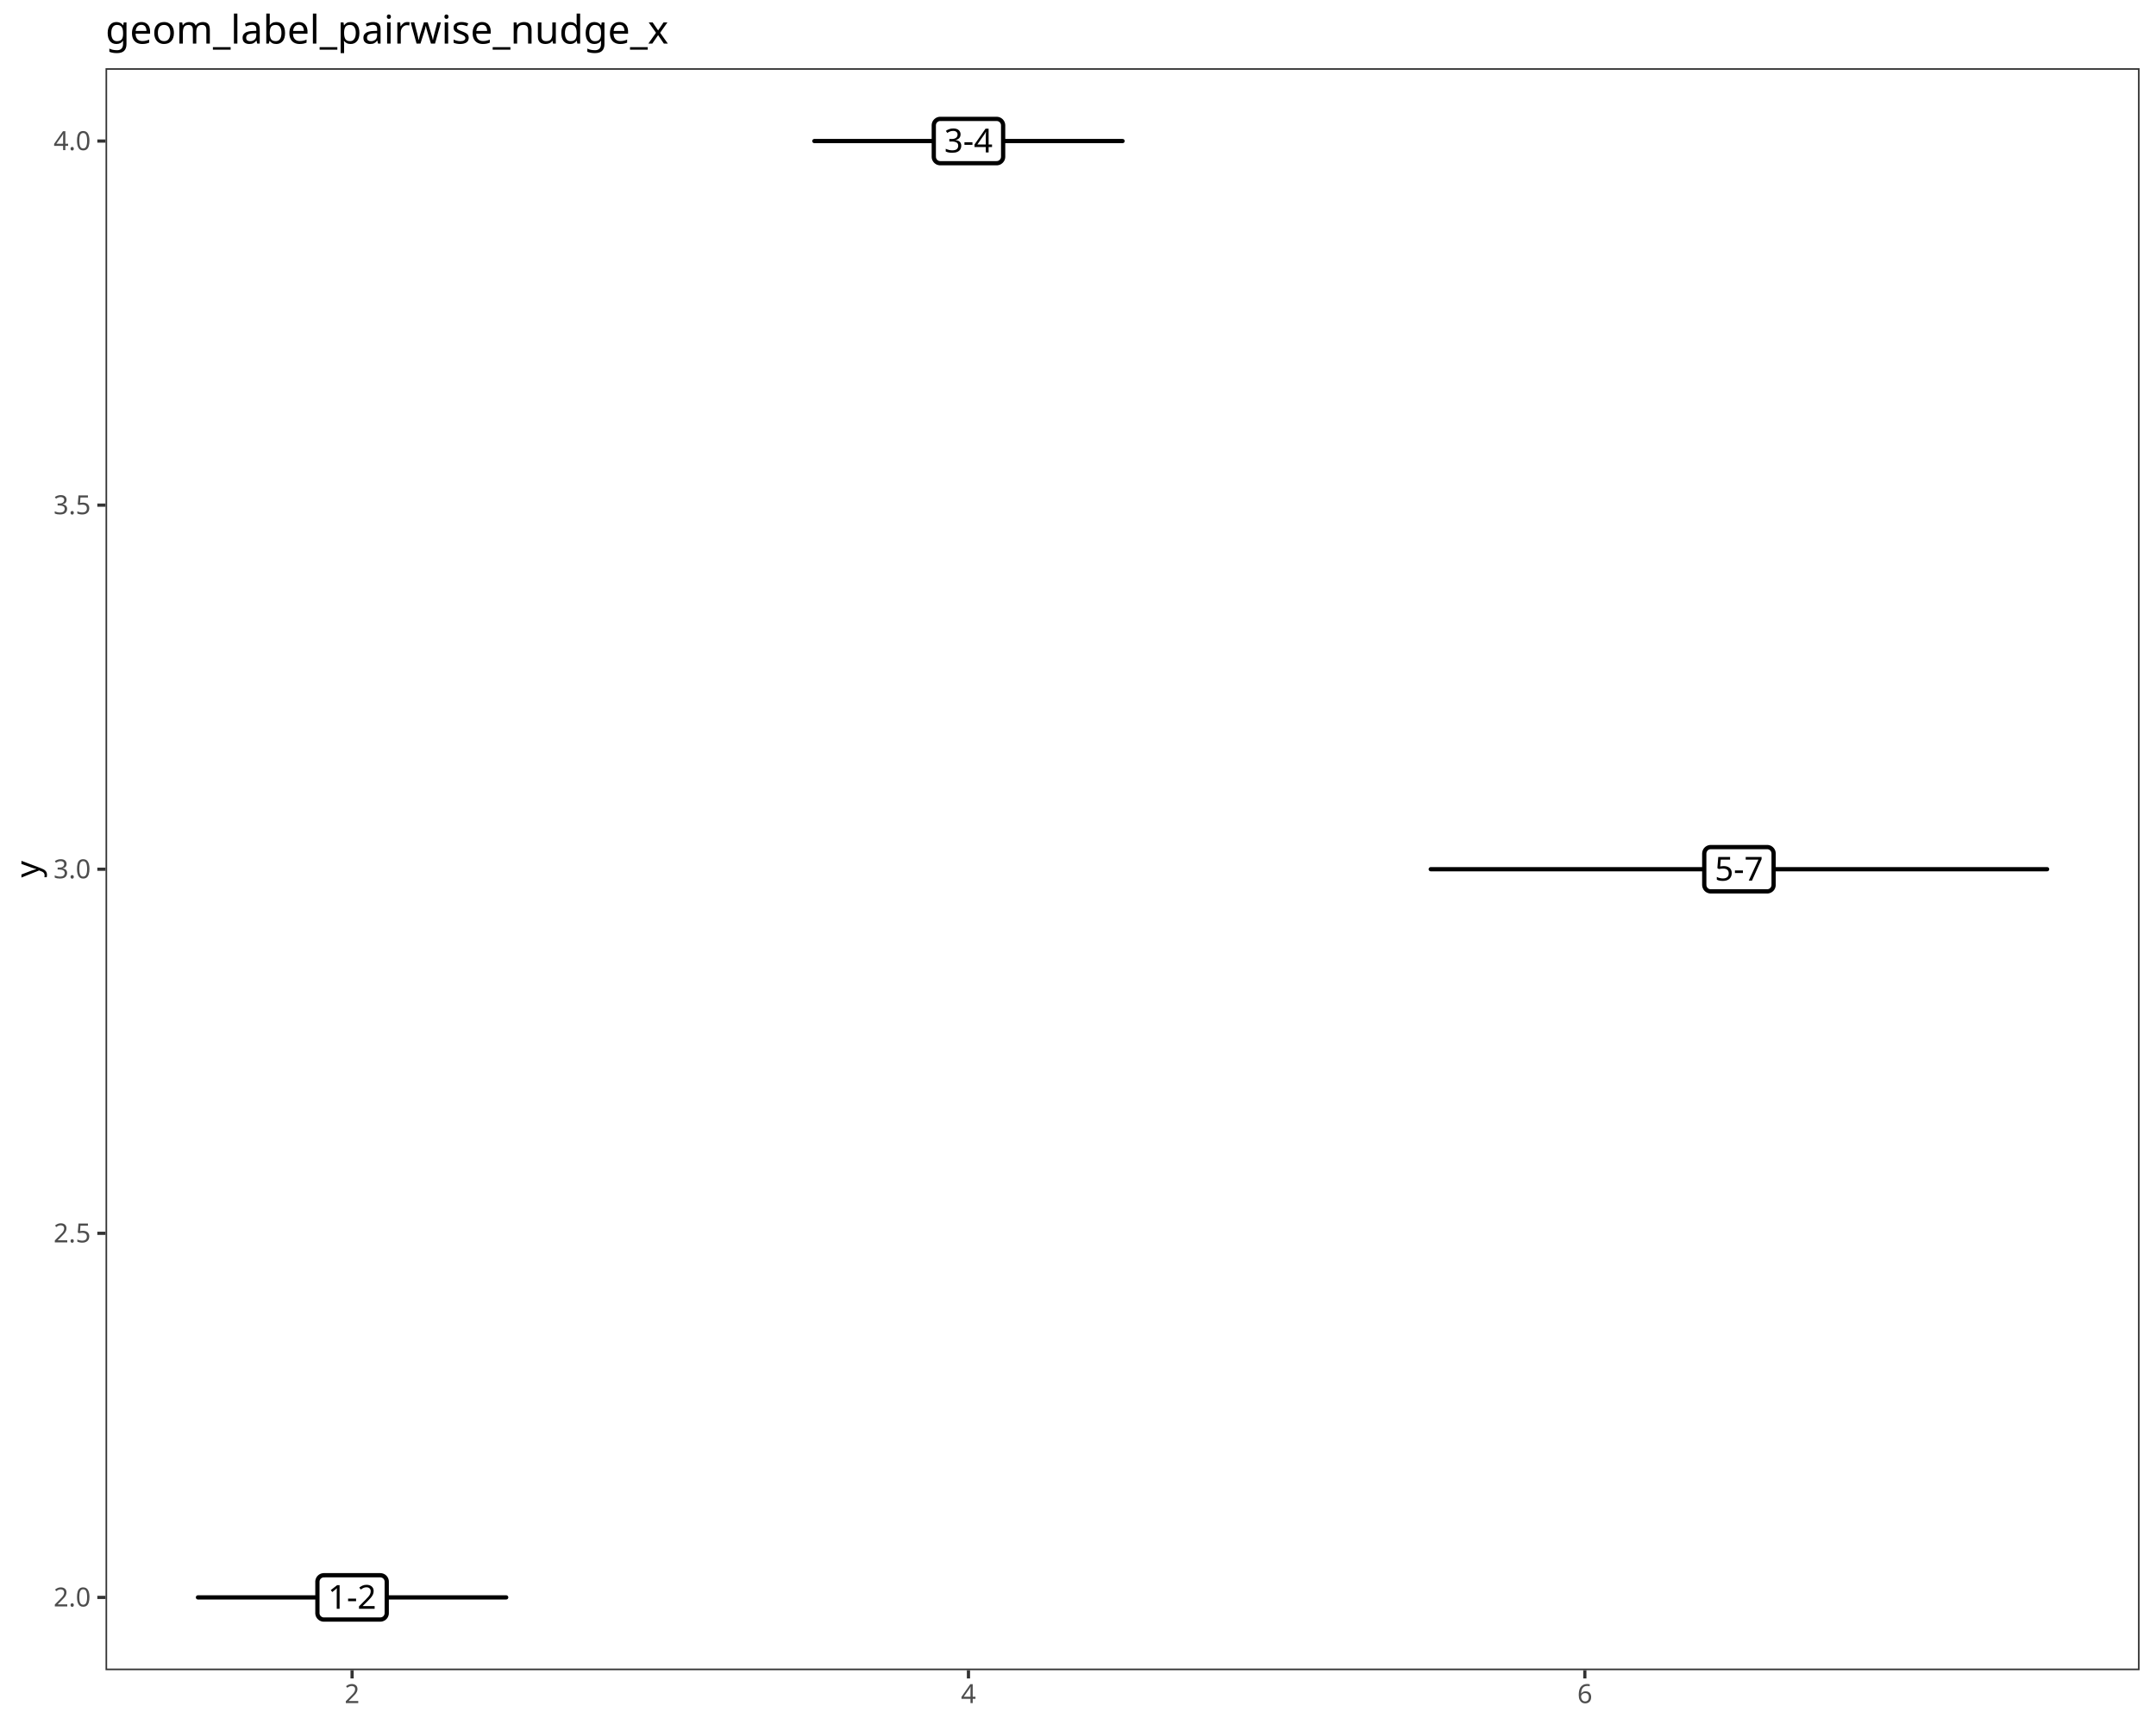
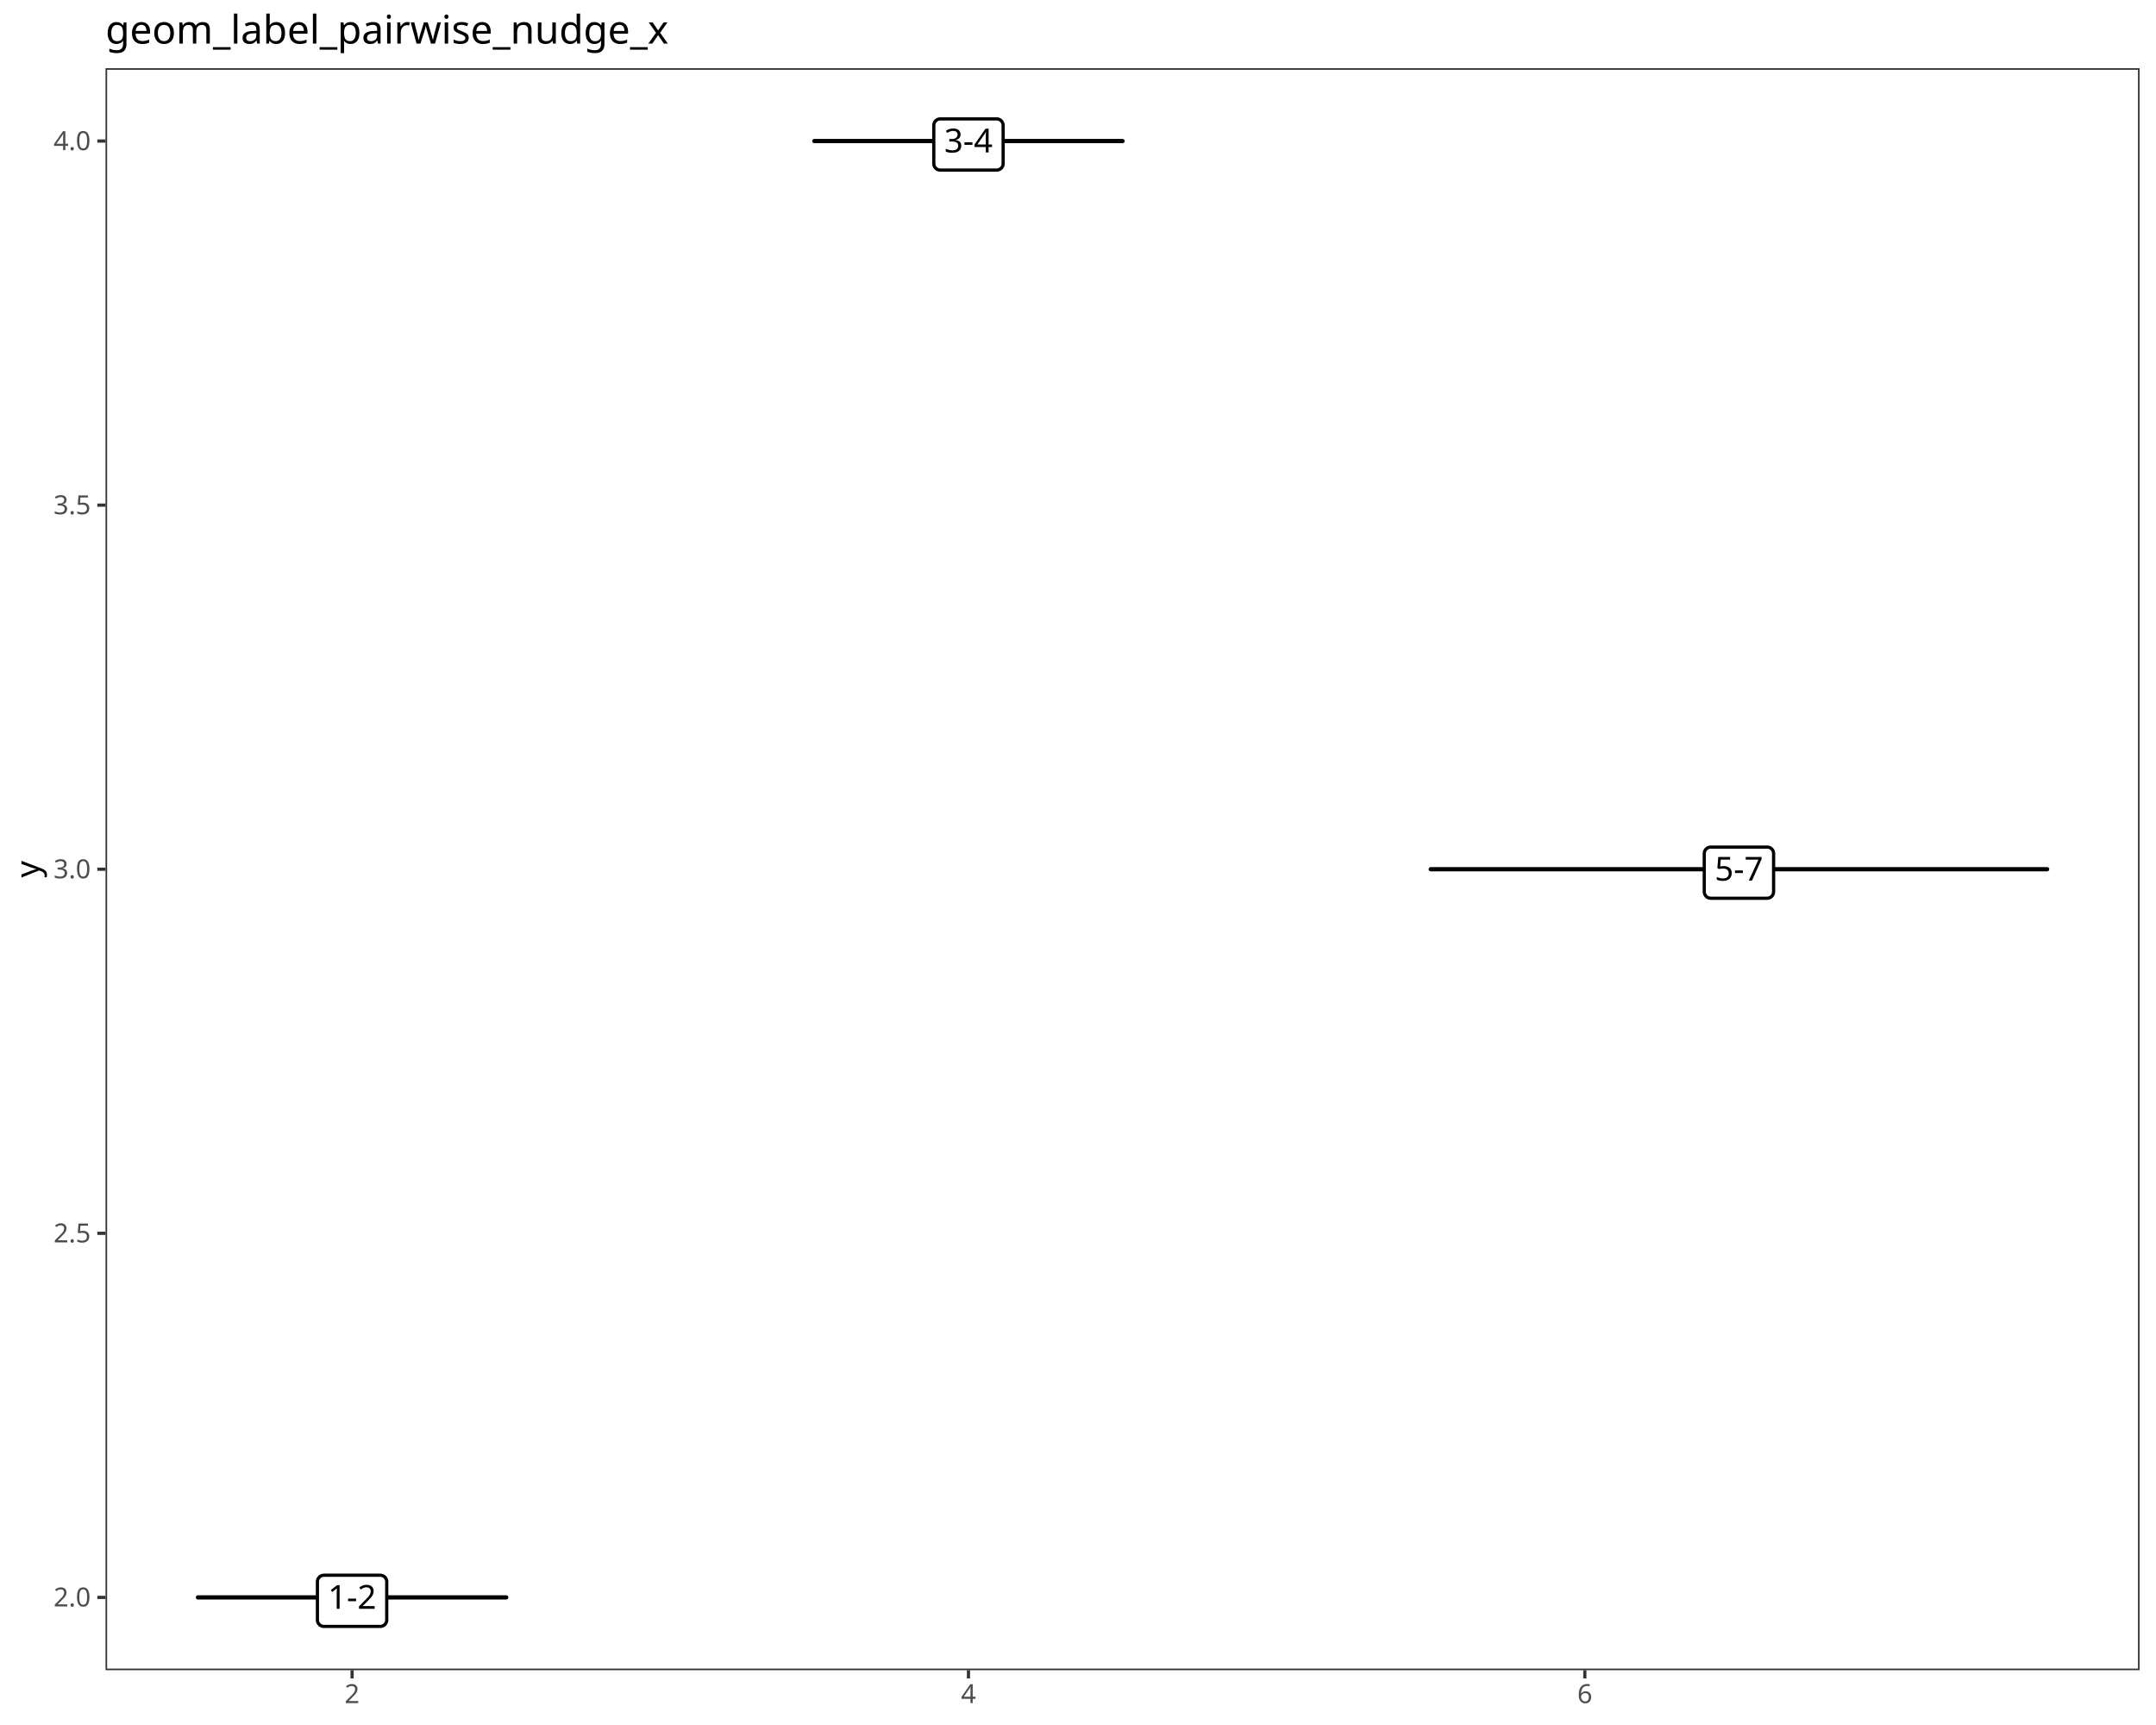
<svg xmlns="http://www.w3.org/2000/svg" class="svglite" data-engine-version="2.0" width="720.00pt" height="576.00pt" viewBox="0 0 720.00 576.00">
  <defs>
    <style type="text/css">
    .svglite line, .svglite polyline, .svglite polygon, .svglite path, .svglite rect, .svglite circle {
      fill: none;
      stroke: #000000;
      stroke-linecap: round;
      stroke-linejoin: round;
      stroke-miterlimit: 10.00;
    }
  </style>
  </defs>
  <rect width="100%" height="100%" style="stroke: none; fill: #FFFFFF;" />
  <defs>
    <clipPath id="cpMC4wMHw3MjAuMDB8MC4wMHw1NzYuMDA=">
      <rect x="0.00" y="0.00" width="720.00" height="576.00" />
    </clipPath>
  </defs>
  <g clip-path="url(#cpMC4wMHw3MjAuMDB8MC4wMHw1NzYuMDA=)">
    <rect x="0.00" y="0.00" width="720.00" height="576.00" style="stroke-width: 1.07; stroke: #FFFFFF; fill: #FFFFFF;" />
  </g>
  <defs>
    <clipPath id="cpMzUuMjR8NzE0LjUyfDIyLjc4fDU1Ny43MQ==">
      <rect x="35.24" y="22.78" width="679.28" height="534.92" />
    </clipPath>
  </defs>
  <g clip-path="url(#cpMzUuMjR8NzE0LjUyfDIyLjc4fDU1Ny43MQ==)">
    <rect x="35.24" y="22.78" width="679.28" height="534.92" style="stroke-width: 1.07; stroke: none; fill: #FFFFFF;" />
    <line x1="66.11" y1="533.39" x2="169.04" y2="533.39" style="stroke-width: 1.42;" />
-     <polygon points="108.16,540.79 126.99,540.79 126.91,540.79 127.25,540.77 127.59,540.70 127.92,540.58 128.22,540.41 128.49,540.19 128.72,539.93 128.91,539.63 129.04,539.31 129.13,538.98 129.15,538.63 129.15,538.63 129.15,528.15 129.15,528.15 129.13,527.81 129.04,527.47 128.91,527.15 128.72,526.85 128.49,526.59 128.22,526.37 127.92,526.20 127.59,526.08 127.25,526.01 126.99,525.99 108.16,525.99 108.42,526.01 108.07,525.99 107.73,526.04 107.39,526.13 107.08,526.28 106.79,526.48 106.54,526.72 106.33,527.00 106.17,527.31 106.06,527.64 106.00,527.98 106.00,528.15 106.00,538.63 106.00,538.46 106.00,538.80 106.06,539.15 106.17,539.48 106.33,539.78 106.54,540.06 106.79,540.30 107.08,540.50 107.39,540.65 107.73,540.75 108.07,540.79 " style="stroke-width: 1.42; fill: #FFFFFF;" />
+     <polygon points="108.16,543.08 126.99,543.08 126.91,543.08 127.25,543.07 127.59,543.00 127.92,542.87 128.22,542.70 128.49,542.48 128.72,542.22 128.91,541.93 129.04,541.61 129.13,541.27 129.15,540.92 129.15,540.92 129.15,528.15 129.15,528.15 129.13,527.81 129.04,527.47 128.91,527.15 128.72,526.85 128.49,526.59 128.22,526.37 127.92,526.20 127.59,526.08 127.25,526.01 126.99,525.99 108.16,525.99 108.42,526.01 108.07,525.99 107.73,526.04 107.39,526.13 107.08,526.28 106.79,526.48 106.54,526.72 106.33,527.00 106.17,527.31 106.06,527.64 106.00,527.98 106.00,528.15 106.00,540.92 106.00,540.75 106.00,541.10 106.06,541.44 106.17,541.77 106.33,542.08 106.54,542.35 106.79,542.60 107.08,542.79 107.39,542.94 107.73,543.04 108.07,543.08 " style="stroke-width: 1.07; fill: #FFFFFF;" />
    <text x="117.58" y="537.19" text-anchor="middle" style="font-size: 11.04px; font-family: sans;" textLength="15.96px" lengthAdjust="spacingAndGlyphs">1-2</text>
    <line x1="271.96" y1="47.10" x2="374.88" y2="47.10" style="stroke-width: 1.42;" />
-     <polygon points="314.00,54.50 332.84,54.50 332.75,54.50 333.10,54.48 333.44,54.41 333.76,54.29 334.06,54.11 334.33,53.89 334.56,53.63 334.75,53.34 334.89,53.02 334.97,52.68 335.00,52.34 335.00,52.34 335.00,41.86 335.00,41.86 334.97,41.51 334.89,41.18 334.75,40.86 334.56,40.56 334.33,40.30 334.06,40.08 333.76,39.91 333.44,39.78 333.10,39.72 332.84,39.70 314.00,39.70 314.26,39.72 313.91,39.70 313.57,39.74 313.23,39.84 312.92,39.99 312.63,40.19 312.38,40.43 312.17,40.70 312.01,41.01 311.90,41.34 311.85,41.69 311.84,41.86 311.84,52.34 311.85,52.16 311.85,52.51 311.90,52.85 312.01,53.18 312.17,53.49 312.38,53.77 312.63,54.01 312.92,54.21 313.23,54.36 313.57,54.45 313.91,54.50 " style="stroke-width: 1.42; fill: #FFFFFF;" />
+     <polygon points="314.00,56.79 332.84,56.79 332.75,56.79 333.10,56.77 333.44,56.70 333.76,56.58 334.06,56.41 334.33,56.19 334.56,55.93 334.75,55.63 334.89,55.31 334.97,54.98 335.00,54.63 335.00,54.63 335.00,41.86 335.00,41.86 334.97,41.51 334.89,41.18 334.75,40.86 334.56,40.56 334.33,40.30 334.06,40.08 333.76,39.91 333.44,39.78 333.10,39.72 332.84,39.70 314.00,39.70 314.26,39.72 313.91,39.70 313.57,39.74 313.23,39.84 312.92,39.99 312.63,40.19 312.38,40.43 312.17,40.70 312.01,41.01 311.90,41.34 311.85,41.69 311.84,41.86 311.84,54.63 311.85,54.45 311.85,54.80 311.90,55.15 312.01,55.48 312.17,55.78 312.38,56.06 312.63,56.30 312.92,56.50 313.23,56.65 313.57,56.75 313.91,56.79 " style="stroke-width: 1.07; fill: #FFFFFF;" />
    <text x="323.42" y="50.90" text-anchor="middle" style="font-size: 11.04px; font-family: sans;" textLength="15.96px" lengthAdjust="spacingAndGlyphs">3-4</text>
    <line x1="477.80" y1="290.24" x2="683.64" y2="290.24" style="stroke-width: 1.42;" />
-     <polygon points="571.30,297.64 590.14,297.64 590.05,297.64 590.40,297.63 590.74,297.56 591.07,297.43 591.37,297.26 591.64,297.04 591.87,296.78 592.05,296.49 592.19,296.17 592.27,295.83 592.30,295.48 592.30,295.48 592.30,285.01 592.30,285.01 592.27,284.66 592.19,284.32 592.05,284.00 591.87,283.71 591.64,283.45 591.37,283.23 591.07,283.05 590.74,282.93 590.40,282.86 590.14,282.85 571.30,282.85 571.56,282.86 571.22,282.85 570.87,282.89 570.54,282.99 570.22,283.14 569.94,283.33 569.69,283.57 569.48,283.85 569.32,284.16 569.21,284.49 569.15,284.83 569.14,285.01 569.14,295.48 569.15,295.31 569.15,295.66 569.21,296.00 569.32,296.33 569.48,296.64 569.69,296.92 569.94,297.16 570.22,297.35 570.54,297.50 570.87,297.60 571.22,297.64 " style="stroke-width: 1.42; fill: #FFFFFF;" />
+     <polygon points="571.30,299.94 590.14,299.94 590.05,299.93 590.40,299.92 590.74,299.85 591.07,299.73 591.37,299.55 591.64,299.33 591.87,299.07 592.05,298.78 592.19,298.46 592.27,298.12 592.30,297.78 592.30,297.78 592.30,285.01 592.30,285.01 592.27,284.66 592.19,284.32 592.05,284.00 591.87,283.71 591.64,283.45 591.37,283.23 591.07,283.05 590.74,282.93 590.40,282.86 590.14,282.85 571.30,282.85 571.56,282.86 571.22,282.85 570.87,282.89 570.54,282.99 570.22,283.14 569.94,283.33 569.69,283.57 569.48,283.85 569.32,284.16 569.21,284.49 569.15,284.83 569.14,285.01 569.14,297.78 569.15,297.60 569.15,297.95 569.21,298.29 569.32,298.62 569.48,298.93 569.69,299.21 569.94,299.45 570.22,299.65 570.54,299.79 570.87,299.89 571.22,299.93 " style="stroke-width: 1.07; fill: #FFFFFF;" />
    <text x="580.72" y="294.04" text-anchor="middle" style="font-size: 11.04px; font-family: sans;" textLength="15.96px" lengthAdjust="spacingAndGlyphs">5-7</text>
    <rect x="35.24" y="22.78" width="679.28" height="534.92" style="stroke-width: 1.07; stroke: #333333;" />
  </g>
  <g clip-path="url(#cpMC4wMHw3MjAuMDB8MC4wMHw1NzYuMDA=)">
    <text x="30.31" y="536.42" text-anchor="end" style="font-size: 8.80px; fill: #4D4D4D; font-family: sans;" textLength="12.23px" lengthAdjust="spacingAndGlyphs">2.0</text>
    <text x="30.31" y="414.85" text-anchor="end" style="font-size: 8.80px; fill: #4D4D4D; font-family: sans;" textLength="12.23px" lengthAdjust="spacingAndGlyphs">2.5</text>
    <text x="30.31" y="293.27" text-anchor="end" style="font-size: 8.80px; fill: #4D4D4D; font-family: sans;" textLength="12.23px" lengthAdjust="spacingAndGlyphs">3.0</text>
    <text x="30.31" y="171.70" text-anchor="end" style="font-size: 8.80px; fill: #4D4D4D; font-family: sans;" textLength="12.23px" lengthAdjust="spacingAndGlyphs">3.5</text>
    <text x="30.31" y="50.13" text-anchor="end" style="font-size: 8.80px; fill: #4D4D4D; font-family: sans;" textLength="12.23px" lengthAdjust="spacingAndGlyphs">4.0</text>
    <polyline points="32.50,533.39 35.24,533.39 " style="stroke-width: 1.07; stroke: #333333; stroke-linecap: butt;" />
    <polyline points="32.50,411.82 35.24,411.82 " style="stroke-width: 1.07; stroke: #333333; stroke-linecap: butt;" />
    <polyline points="32.50,290.24 35.24,290.24 " style="stroke-width: 1.07; stroke: #333333; stroke-linecap: butt;" />
    <polyline points="32.50,168.67 35.24,168.67 " style="stroke-width: 1.07; stroke: #333333; stroke-linecap: butt;" />
    <polyline points="32.50,47.10 35.24,47.10 " style="stroke-width: 1.07; stroke: #333333; stroke-linecap: butt;" />
    <polyline points="117.58,560.45 117.58,557.71 " style="stroke-width: 1.07; stroke: #333333; stroke-linecap: butt;" />
    <polyline points="323.42,560.45 323.42,557.71 " style="stroke-width: 1.07; stroke: #333333; stroke-linecap: butt;" />
    <polyline points="529.26,560.45 529.26,557.71 " style="stroke-width: 1.07; stroke: #333333; stroke-linecap: butt;" />
    <text x="117.58" y="568.69" text-anchor="middle" style="font-size: 8.80px; fill: #4D4D4D; font-family: sans;" textLength="4.89px" lengthAdjust="spacingAndGlyphs">2</text>
    <text x="323.42" y="568.69" text-anchor="middle" style="font-size: 8.80px; fill: #4D4D4D; font-family: sans;" textLength="4.89px" lengthAdjust="spacingAndGlyphs">4</text>
    <text x="529.26" y="568.69" text-anchor="middle" style="font-size: 8.80px; fill: #4D4D4D; font-family: sans;" textLength="4.89px" lengthAdjust="spacingAndGlyphs">6</text>
    <text transform="translate(13.05,290.24) rotate(-90)" text-anchor="middle" style="font-size: 11.00px; font-family: sans;" textLength="5.50px" lengthAdjust="spacingAndGlyphs">y</text>
    <text x="35.24" y="14.56" style="font-size: 13.20px; font-family: sans;" textLength="182.02px" lengthAdjust="spacingAndGlyphs">geom_label_pairwise_nudge_x</text>
  </g>
</svg>
